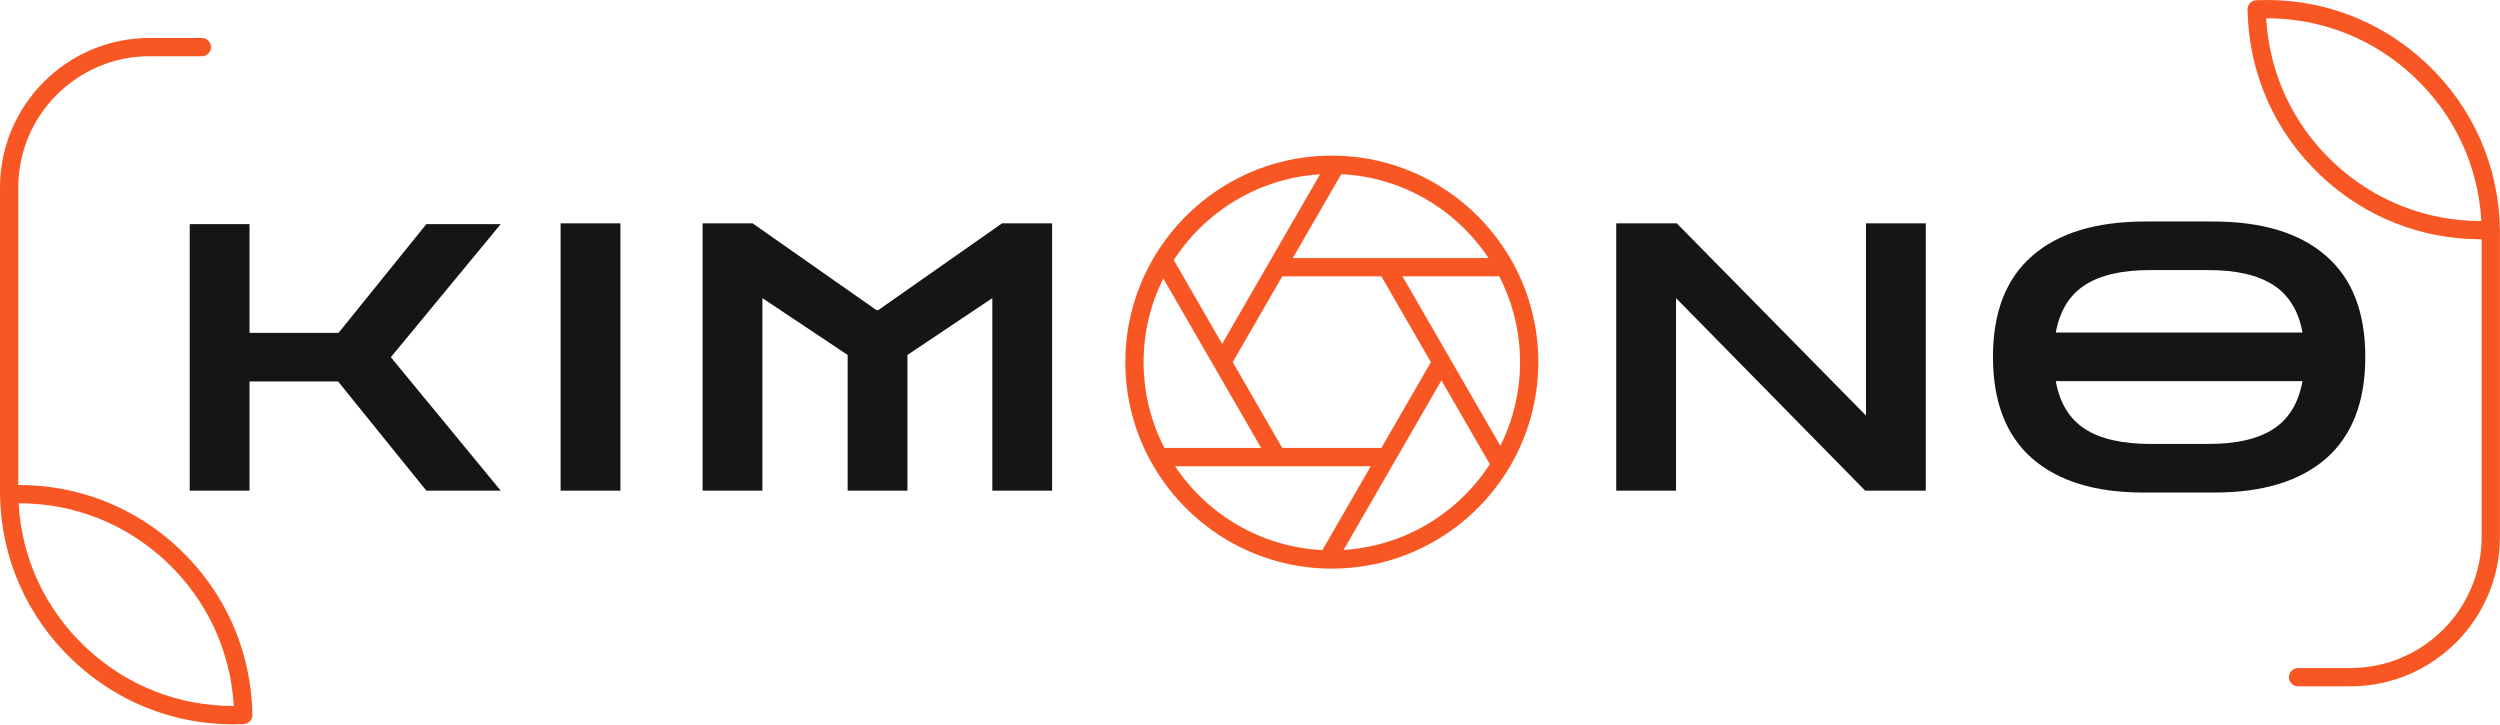
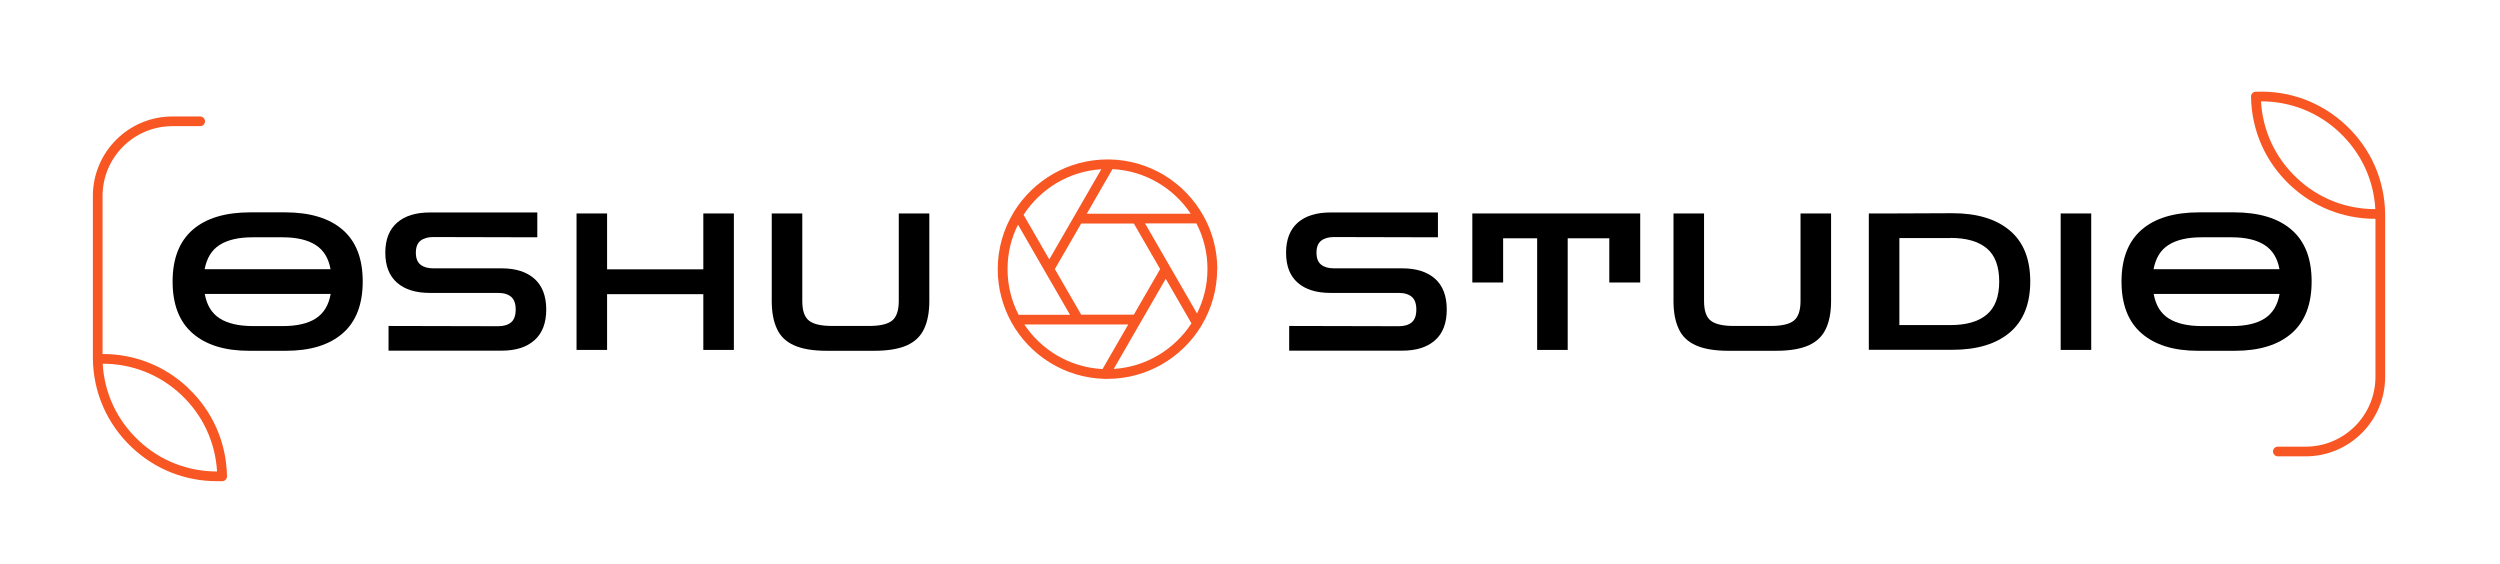
- <svg xmlns="http://www.w3.org/2000/svg" width="107" height="31" viewBox="0 0 107 31" fill="none">
-   <path d="M8.12 21V9.592H10.68V14.248H14.488L18.248 9.592H21.432L16.728 15.288L21.432 21H18.248L14.472 16.328H10.68V21H8.12ZM23.994 21V9.56H26.554V21H23.994ZM30.071 21V9.56H32.215L37.511 13.272H37.591L42.887 9.56H45.031V21H42.471V12.76L38.839 15.192V21H36.279V15.192L32.631 12.76V21H30.071ZM69.175 21V9.56H71.767L79.863 17.784V9.56H82.423V21H79.831L71.735 12.76V21H69.175ZM91.715 21.08C89.678 21.08 88.099 20.595 86.979 19.624C85.859 18.643 85.299 17.192 85.299 15.272C85.299 13.363 85.859 11.923 86.979 10.952C88.099 9.971 89.715 9.48 91.827 9.48H94.707C96.819 9.48 98.435 9.971 99.555 10.952C100.675 11.923 101.235 13.363 101.235 15.272C101.235 17.192 100.675 18.643 99.555 19.624C98.435 20.595 96.846 21.08 94.787 21.08H91.715ZM92.003 11.56C90.819 11.56 89.897 11.773 89.235 12.2C88.574 12.627 88.158 13.304 87.987 14.232H98.547C98.377 13.304 97.961 12.627 97.299 12.2C96.638 11.773 95.715 11.56 94.531 11.56H92.003ZM92.051 19H94.531C95.726 19 96.649 18.787 97.299 18.36C97.961 17.933 98.377 17.251 98.547 16.312H87.987C88.158 17.251 88.574 17.933 89.235 18.36C89.897 18.787 90.835 19 92.051 19Z" fill="#151515" />
-   <path d="M65.84 15.499C65.84 13.975 65.453 12.54 64.771 11.287C64.76 11.259 64.744 11.232 64.726 11.207C63.245 8.552 60.435 6.734 57.2 6.663C57.185 6.662 57.17 6.661 57.155 6.662C57.104 6.661 57.053 6.66 57.002 6.66C53.823 6.66 51.032 8.346 49.475 10.872C49.453 10.898 49.437 10.926 49.423 10.957C48.624 12.285 48.164 13.839 48.164 15.499C48.164 17.023 48.551 18.457 49.233 19.71C49.245 19.738 49.26 19.766 49.278 19.79C50.756 22.44 53.557 24.255 56.782 24.334C56.793 24.335 56.806 24.336 56.818 24.336C56.826 24.336 56.834 24.335 56.842 24.334C56.895 24.335 56.949 24.336 57.003 24.336C60.181 24.336 62.973 22.65 64.53 20.125C64.551 20.098 64.568 20.07 64.582 20.04C65.379 18.713 65.84 17.159 65.84 15.499ZM64.215 19.081L62.034 15.303L60.026 11.826H64.168C64.735 12.928 65.058 14.176 65.058 15.499C65.058 16.786 64.753 18.002 64.215 19.081ZM59.122 19.172H54.881L52.761 15.5L54.881 11.827H59.122L61.242 15.5L59.122 19.172ZM63.709 11.044H59.348H55.333L57.406 7.453C60.034 7.583 62.334 8.98 63.709 11.044ZM56.498 7.46L54.316 11.239L52.308 14.716L50.237 11.13C51.589 9.047 53.875 7.623 56.498 7.46ZM49.789 11.917L51.97 15.695L53.977 19.172H49.836C49.268 18.07 48.946 16.822 48.946 15.5C48.946 14.213 49.25 12.997 49.789 11.917ZM50.293 19.955H54.654H58.669L56.597 23.545C53.969 23.414 51.668 22.017 50.293 19.955ZM57.504 23.537L59.686 19.758L61.694 16.281L63.765 19.868C62.414 21.952 60.127 23.375 57.504 23.537Z" fill="#F85623" />
-   <path d="M106.997 9.837C106.997 9.836 106.997 9.835 106.997 9.834C106.956 7.115 105.842 4.587 103.858 2.719C101.877 0.852 99.289 -0.11 96.569 0.01C96.358 0.02 96.192 0.196 96.195 0.407C96.239 3.129 97.354 5.655 99.335 7.521C101.207 9.285 103.621 10.241 106.174 10.241C106.188 10.241 106.202 10.24 106.215 10.24V22.974C106.215 26.072 103.695 28.592 100.597 28.592H98.357C98.141 28.592 97.966 28.767 97.966 28.984C97.966 29.2 98.141 29.375 98.357 29.375H100.597C104.126 29.375 106.998 26.503 106.998 22.974V9.84C106.997 9.839 106.997 9.838 106.997 9.837ZM106.175 9.459C103.821 9.459 101.597 8.578 99.872 6.952C98.141 5.322 97.127 3.144 96.992 0.783C99.355 0.776 101.59 1.657 103.322 3.288C105.055 4.921 106.069 7.1 106.201 9.459C106.193 9.459 106.184 9.459 106.175 9.459Z" fill="#F85623" />
-   <path d="M7.663 23.478C5.781 21.706 3.351 20.75 0.782 20.759V8.026C0.782 4.928 3.303 2.407 6.401 2.407H8.641C8.857 2.407 9.032 2.232 9.032 2.016C9.032 1.8 8.857 1.625 8.641 1.625H6.401C2.872 1.625 0 4.497 0 8.026V21.159C0 21.16 0 21.161 0 21.162C0 21.163 0 21.164 0 21.165C0.041 23.885 1.155 26.413 3.139 28.28C5.01 30.044 7.422 31 9.975 31C10.126 31 10.277 30.997 10.429 30.99C10.64 30.98 10.806 30.804 10.803 30.593C10.758 27.871 9.643 25.345 7.663 23.478ZM3.675 27.711C1.941 26.079 0.928 23.9 0.796 21.541C3.163 21.533 5.395 22.416 7.126 24.048C8.856 25.678 9.87 27.856 10.005 30.217C7.644 30.223 5.407 29.343 3.675 27.711Z" fill="#F85623" />
+ <svg xmlns="http://www.w3.org/2000/svg" id="Layer_1" data-name="Layer 1" viewBox="0 0 201.33 45.35">
+   <defs>
+     <style>
+       .cls-1, .cls-2 {
+         stroke-width: 0px;
+       }
+ 
+       .cls-2 {
+         fill: #f85623;
+       }
+     </style>
+   </defs>
+   <path class="cls-2" d="m98.03,21.67c0-1.52-.39-2.96-1.07-4.21-.01-.03-.03-.06-.05-.08-1.48-2.66-4.29-4.47-7.53-4.54-.01,0-.03,0-.04,0-.05,0-.1,0-.15,0-3.18,0-5.97,1.69-7.53,4.21-.02.03-.04.05-.05.09-.8,1.33-1.26,2.88-1.26,4.54,0,1.52.39,2.96,1.07,4.21.01.03.03.06.04.08,1.48,2.65,4.28,4.46,7.5,4.54.01,0,.02,0,.04,0,0,0,.02,0,.02,0,.05,0,.11,0,.16,0,3.18,0,5.97-1.69,7.53-4.21.02-.03.04-.05.05-.09.8-1.33,1.26-2.88,1.26-4.54Zm-1.63,3.58l-2.18-3.78-2.01-3.48h4.14c.57,1.1.89,2.35.89,3.67s-.31,2.5-.84,3.58Zm-5.09.09h-4.24l-2.12-3.67,2.12-3.67h4.24l2.12,3.67-2.12,3.67Zm4.59-8.13h-8.38l2.07-3.59c2.63.13,4.93,1.53,6.3,3.59Zm-7.21-3.58l-2.18,3.78-2.01,3.48-2.07-3.59c1.35-2.08,3.64-3.51,6.26-3.67Zm-6.71,4.46l2.18,3.78,2.01,3.48h-4.14c-.57-1.1-.89-2.35-.89-3.67s.3-2.5.84-3.58Zm.5,8.04h8.38l-2.07,3.59c-2.63-.13-4.93-1.53-6.3-3.59Zm7.21,3.58l2.18-3.78,2.01-3.48,2.07,3.59c-1.35,2.08-3.64,3.51-6.26,3.67Z" />
+   <path class="cls-2" d="m192.08,17.22h0c-.04-2.72-1.15-5.25-3.14-7.12-1.98-1.87-4.57-2.83-7.29-2.71-.21,0-.38.19-.37.4.04,2.72,1.16,5.25,3.14,7.11,1.87,1.76,4.29,2.72,6.84,2.72.01,0,.03,0,.04,0v12.73c0,3.1-2.52,5.62-5.62,5.62h-2.24c-.22,0-.39.18-.39.39s.18.39.39.39h2.24c3.53,0,6.4-2.87,6.4-6.4v-13.13s0,0,0,0Zm-.82-.38c-2.35,0-4.58-.88-6.3-2.51-1.73-1.63-2.74-3.81-2.88-6.17,2.36,0,4.6.87,6.33,2.51,1.73,1.63,2.75,3.81,2.88,6.17h-.03Z" />
+   <path class="cls-2" d="m15.14,31.23c-1.88-1.77-4.31-2.73-6.88-2.72v-12.73c0-3.1,2.52-5.62,5.62-5.62h2.24c.22,0,.39-.18.39-.39s-.18-.39-.39-.39h-2.24c-3.53,0-6.4,2.87-6.4,6.4v13.13h0c.04,2.73,1.16,5.25,3.14,7.12,1.87,1.76,4.28,2.72,6.84,2.72.15,0,.3,0,.45,0,.21,0,.38-.19.37-.4-.05-2.72-1.16-5.25-3.14-7.11Zm-3.99,4.23c-1.73-1.63-2.75-3.81-2.88-6.17,2.37,0,4.6.88,6.33,2.51,1.73,1.63,2.74,3.81,2.88,6.17-2.36,0-4.6-.87-6.33-2.51Z" />
+   <path class="cls-1" d="m20.06,28.25c-1.96,0-3.47-.47-4.55-1.41-1.08-.94-1.61-2.33-1.61-4.17s.54-3.22,1.61-4.16c1.08-.94,2.63-1.41,4.66-1.41h2.77c2.03,0,3.58.47,4.66,1.41,1.08.94,1.61,2.32,1.61,4.16s-.54,3.24-1.61,4.17c-1.08.94-2.6,1.41-4.58,1.41h-2.95Zm.28-9.14c-1.14,0-2.02.21-2.66.62-.64.41-1.03,1.06-1.2,1.95h10.14c-.16-.89-.56-1.54-1.2-1.95-.64-.41-1.52-.62-2.66-.62h-2.43Zm.05,7.15h2.38c1.15,0,2.04-.21,2.67-.62.63-.41,1.03-1.06,1.19-1.97h-10.14c.16.9.56,1.56,1.2,1.97.64.41,1.54.62,2.7.62Z" />
+   <path class="cls-1" d="m31.29,28.25v-2l8.84.02c.45,0,.8-.11,1.04-.32.24-.21.36-.55.36-1.02s-.12-.81-.36-1.02-.59-.32-1.04-.32h-5.5c-1.14,0-2.02-.27-2.65-.82-.63-.55-.95-1.35-.95-2.42s.32-1.87.95-2.42c.63-.55,1.51-.82,2.65-.82h8.64v2l-8.38-.02c-.44,0-.78.1-1.03.3-.25.2-.37.52-.37.96s.12.76.37.96c.25.2.59.3,1.03.3h5.5c1.14,0,2.02.28,2.65.84.63.56.95,1.39.95,2.48s-.32,1.91-.95,2.47c-.63.56-1.51.84-2.65.84h-9.1Z" />
+   <path class="cls-1" d="m46.43,28.18v-10.99h2.46v4.5h7.75v-4.5h2.46v10.99h-2.46v-4.49h-7.75v4.49h-2.46Z" />
+   <path class="cls-1" d="m66.59,28.25c-1.12,0-2-.15-2.64-.44-.65-.29-1.11-.73-1.38-1.33-.28-.59-.42-1.34-.42-2.24v-7.05h2.46v7.05c0,.78.18,1.31.55,1.59.36.28.98.42,1.85.42h2.97c.87,0,1.49-.14,1.85-.42.36-.28.55-.81.55-1.59v-7.05h2.46v7.05c0,.9-.14,1.65-.42,2.24-.28.6-.74,1.04-1.38,1.33-.65.29-1.53.44-2.64.44h-3.8Z" />
+   <path class="cls-1" d="m103.82,28.25v-2l8.84.02c.45,0,.8-.11,1.04-.32.24-.21.36-.55.36-1.02s-.12-.81-.36-1.02c-.24-.21-.59-.32-1.04-.32h-5.5c-1.14,0-2.02-.27-2.65-.82-.63-.55-.94-1.35-.94-2.42s.32-1.87.94-2.42c.63-.55,1.51-.82,2.65-.82h8.64v2l-8.38-.02c-.44,0-.78.1-1.03.3-.25.2-.37.52-.37.96s.12.76.37.96c.25.2.59.3,1.03.3h5.5c1.14,0,2.02.28,2.65.84.63.56.94,1.39.94,2.48s-.31,1.91-.94,2.47c-.63.56-1.51.84-2.65.84h-9.1Z" />
+   <path class="cls-1" d="m118.57,22.75v-5.56h13.52v5.56h-2.49v-3.56h-3.35v8.99h-2.46v-8.99h-2.74v3.56h-2.49Z" />
+   <path class="cls-1" d="m139.21,28.25c-1.12,0-2-.15-2.64-.44-.65-.29-1.11-.73-1.38-1.33-.28-.59-.42-1.34-.42-2.24v-7.05h2.46v7.05c0,.78.18,1.31.55,1.59.36.28.98.42,1.85.42h2.97c.87,0,1.49-.14,1.85-.42.36-.28.55-.81.55-1.59v-7.05h2.46v7.05c0,.9-.14,1.65-.42,2.24-.28.6-.74,1.04-1.38,1.33-.65.29-1.53.44-2.64.44h-3.8Z" />
+   <path class="cls-1" d="m150.5,28.18v-10.99h1.81l4.92-.02c1.99,0,3.53.47,4.63,1.4,1.1.93,1.64,2.3,1.64,4.1s-.55,3.17-1.64,4.1c-1.1.93-2.64,1.4-4.63,1.4h-6.73Zm6.56-9.01h-4.1v7.01h4.1c1.29,0,2.27-.28,2.94-.85.67-.56,1-1.45,1-2.66s-.33-2.11-1-2.67c-.67-.56-1.64-.84-2.94-.84Z" />
+   <path class="cls-1" d="m165.95,28.18v-10.99h2.46v10.99h-2.46Z" />
+   <path class="cls-1" d="m177.01,28.25c-1.96,0-3.47-.47-4.55-1.41-1.08-.94-1.61-2.33-1.61-4.17s.54-3.22,1.61-4.16,2.63-1.41,4.66-1.41h2.77c2.03,0,3.58.47,4.66,1.41s1.61,2.32,1.61,4.16-.54,3.24-1.61,4.17c-1.08.94-2.6,1.41-4.58,1.41h-2.95Zm.28-9.14c-1.14,0-2.02.21-2.66.62-.64.41-1.03,1.06-1.2,1.95h10.14c-.16-.89-.56-1.54-1.2-1.95-.64-.41-1.52-.62-2.66-.62h-2.43Zm.05,7.15h2.38c1.15,0,2.04-.21,2.67-.62.63-.41,1.03-1.06,1.19-1.97h-10.14c.16.9.56,1.56,1.2,1.97.64.41,1.54.62,2.71.62Z" />
</svg>
